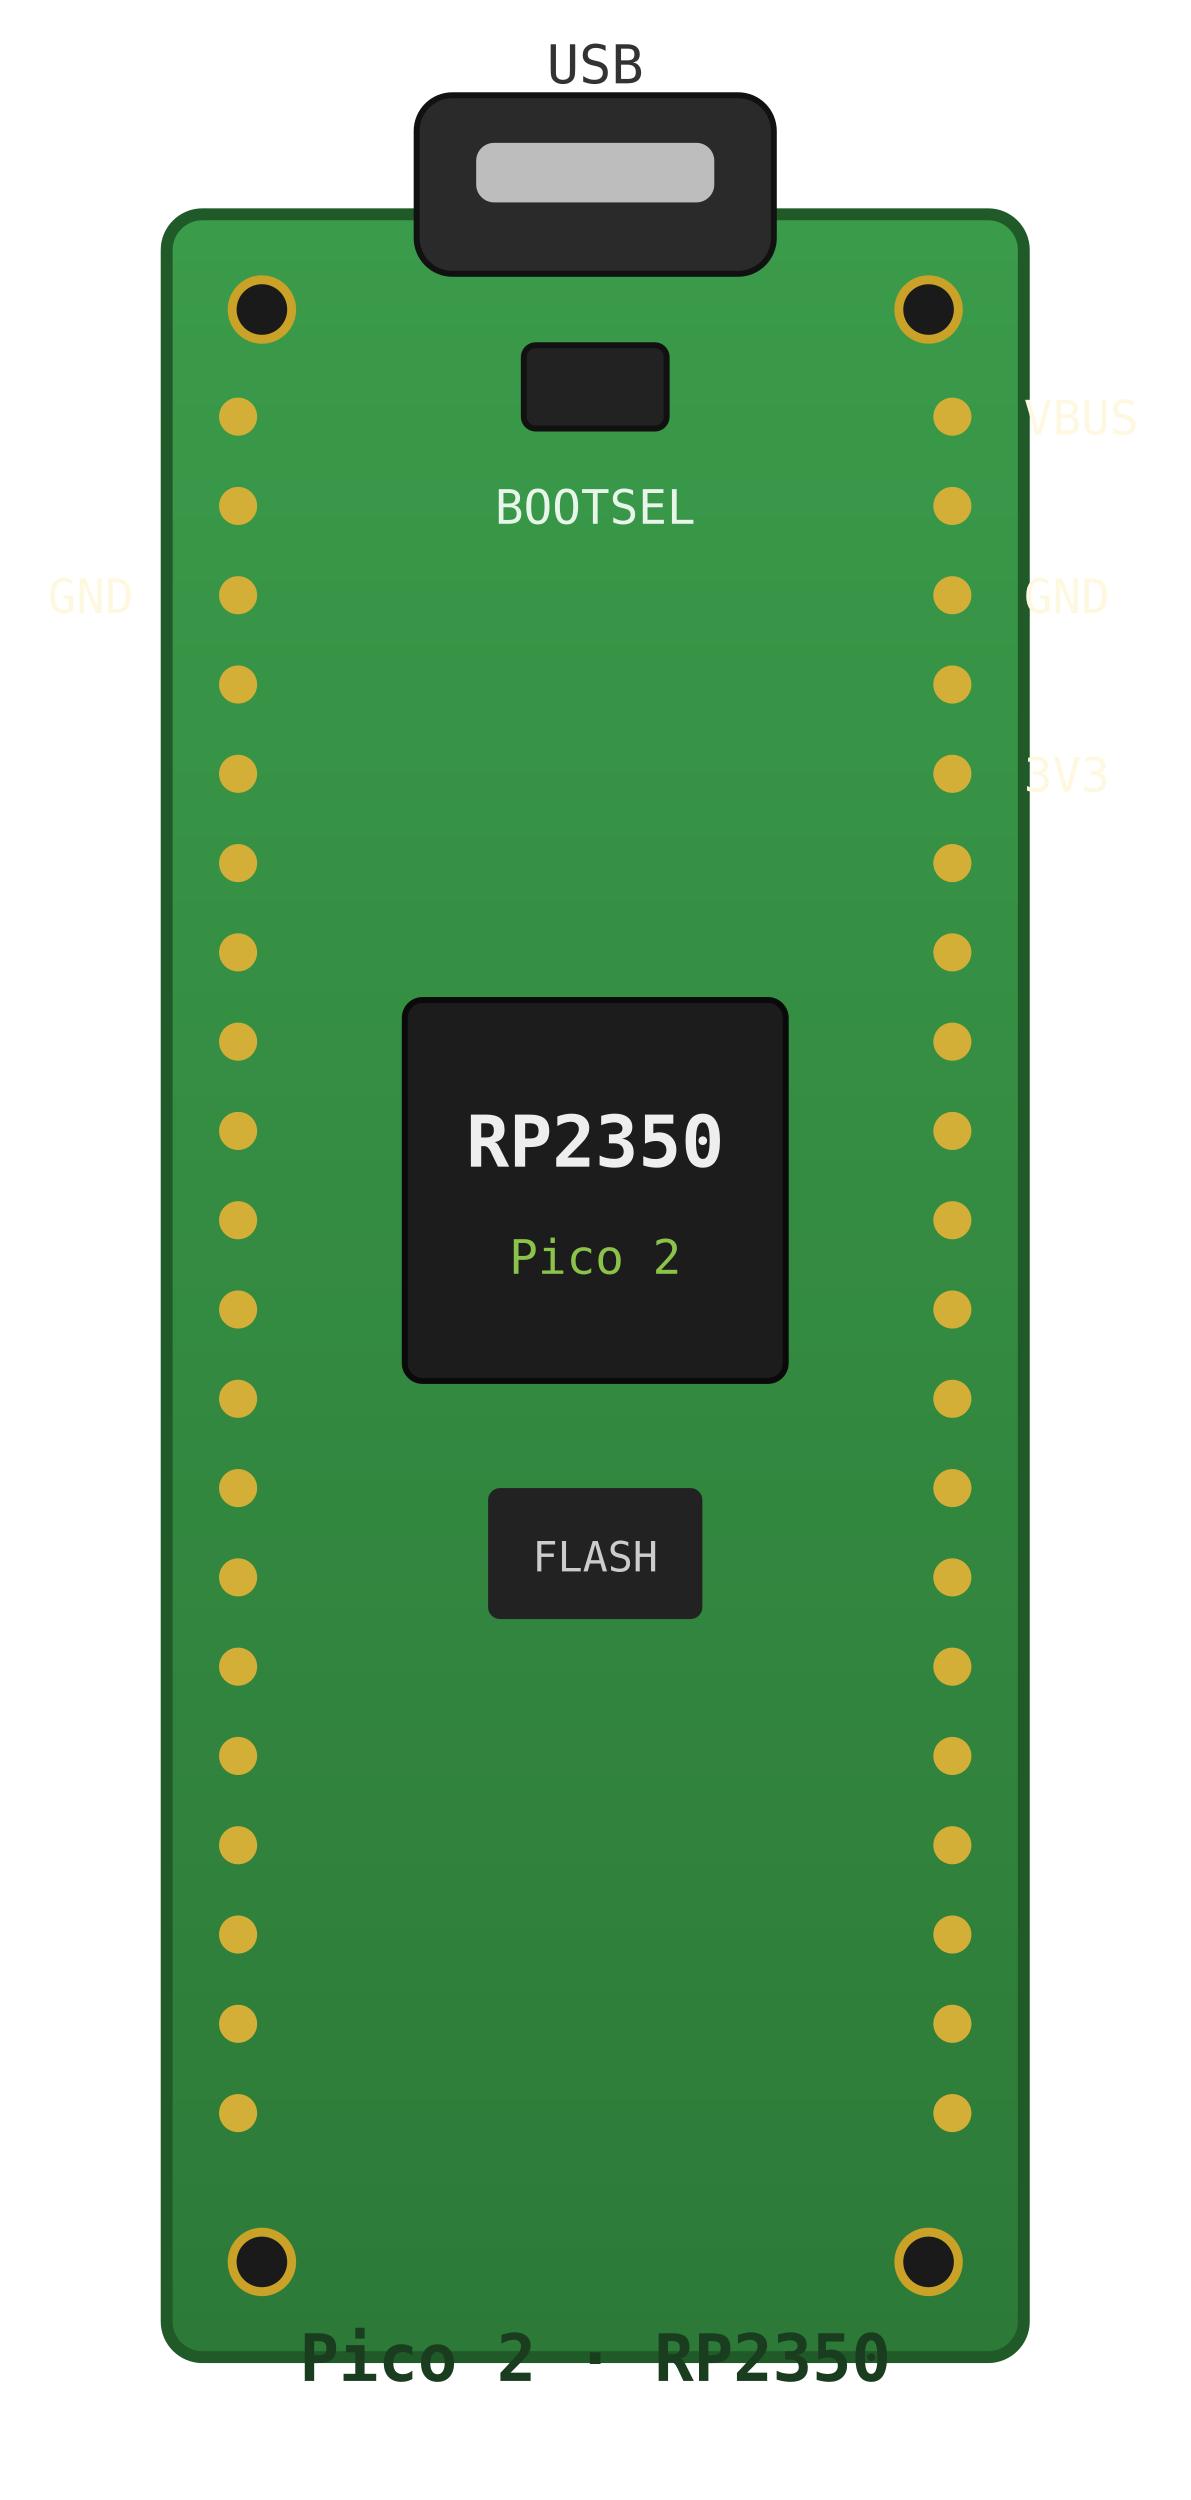
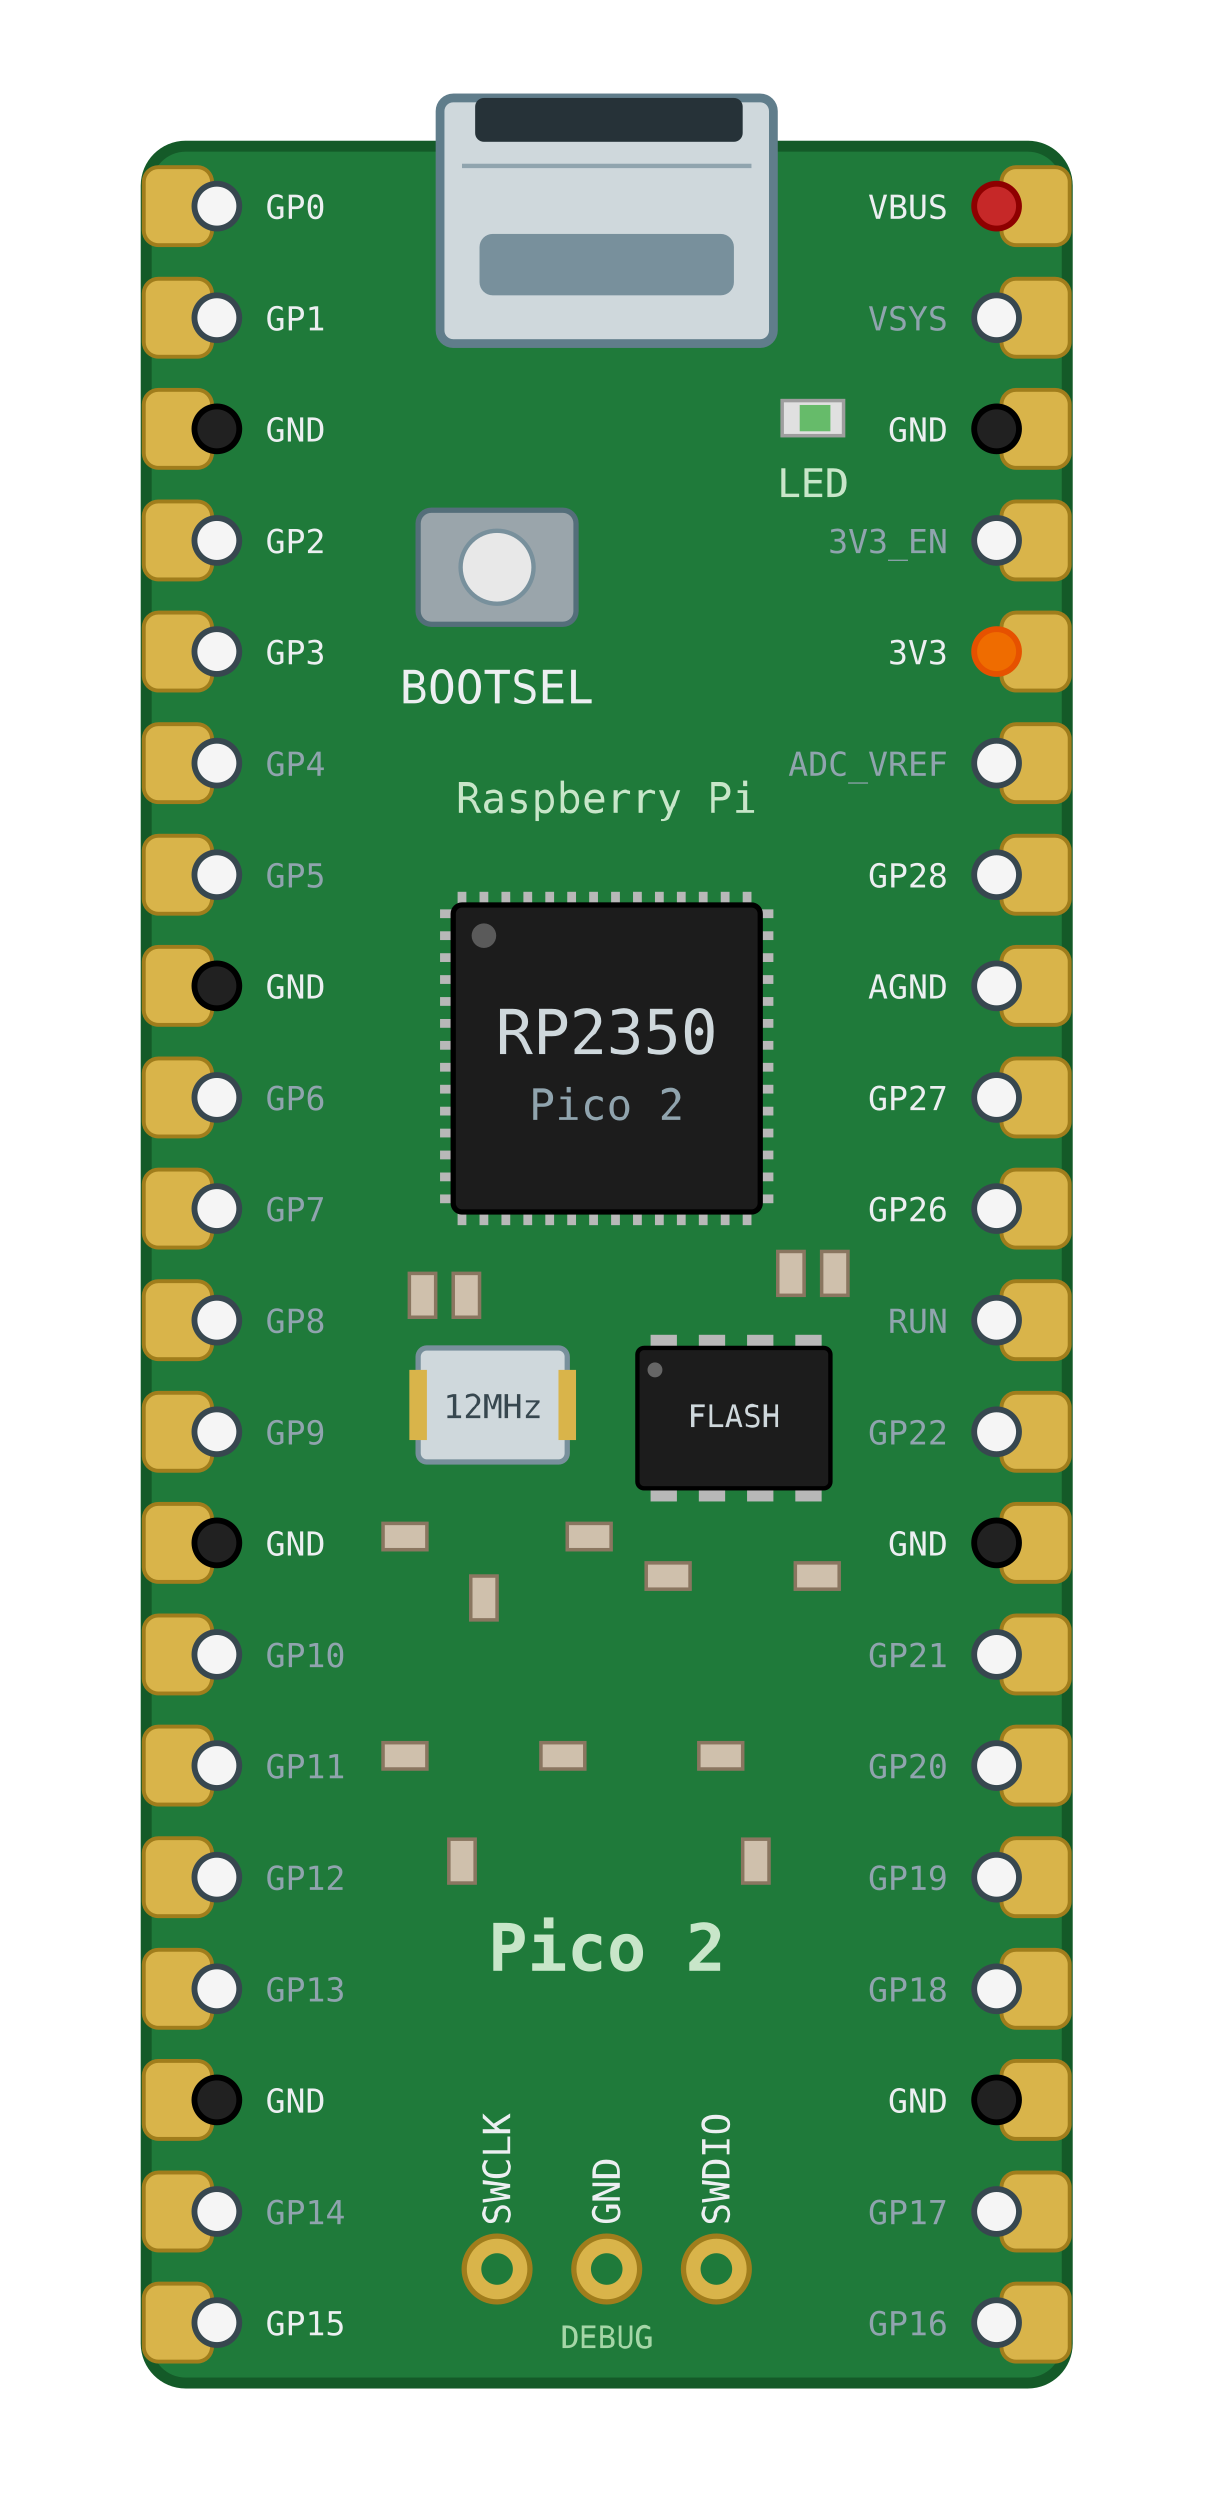
- <svg xmlns="http://www.w3.org/2000/svg" viewBox="0 0 200 420" width="200" height="420" role="img" aria-label="Raspberry Pi Pico 2 RP2350 top view">
+ <svg xmlns="http://www.w3.org/2000/svg" viewBox="0 0 249 513" width="249" height="513" role="img" aria-label="Raspberry Pi Pico 2 top view (original drawing, CC0)">
  <defs>
-     <linearGradient id="pcb" x1="0" y1="0" x2="0" y2="1">
-       <stop offset="0%" stop-color="#3a9b4a" />
-       <stop offset="100%" stop-color="#2d7a38" />
-     </linearGradient>
+     <style type="text/css">
+       .hole { fill: #f5f5f5; stroke: #37474f; stroke-width: 1.2; }
+       .gnd { fill: #212121; stroke: #000; }
+       .pwr { fill: #c62828; stroke: #8e0000; }
+       .v3 { fill: #ef6c00; stroke: #e65100; }
+       .usb { fill: #cfd8dc; stroke: #546e7a; stroke-width: 1.2; }
+       .metal { fill: #b0bec5; stroke: #607d8b; stroke-width: 1; }
+       .btn { fill: #eceff1; stroke: #607d8b; stroke-width: 1; }
+       .chip { fill: #1a1a1a; stroke: #000; stroke-width: 0.8; }
+       .smd { fill: #d7ccc8; stroke: #6d4c41; stroke-width: 0.5; }
+       .label { font-family: ui-monospace, SFMono-Regular, Menlo, monospace; font-size: 9px; fill: #eceff1; }
+       .pinlbl { font-family: ui-monospace, SFMono-Regular, Menlo, monospace; font-size: 8px; fill: #eceff1; }
+       .muted { fill: #90a4ae; }
+     </style>
  </defs>
-   <rect x="28" y="36" width="144" height="360" rx="6" fill="url(#pcb)" stroke="#1f5a28" stroke-width="2" />
-   <circle cx="44" cy="52" r="5" fill="#1a1a1a" stroke="#c9a227" stroke-width="1.5" />
-   <circle cx="156" cy="52" r="5" fill="#1a1a1a" stroke="#c9a227" stroke-width="1.5" />
-   <circle cx="44" cy="380" r="5" fill="#1a1a1a" stroke="#c9a227" stroke-width="1.5" />
-   <circle cx="156" cy="380" r="5" fill="#1a1a1a" stroke="#c9a227" stroke-width="1.5" />
-   <g id="usb">
-     <rect x="70" y="16" width="60" height="30" rx="6" fill="#2a2a2a" stroke="#111" stroke-width="1" />
-     <rect x="80" y="24" width="40" height="10" rx="3" fill="#bdbdbd" />
-     <text x="100" y="14" text-anchor="middle" font-family="ui-monospace, monospace" font-size="9" fill="#333">USB</text>
+   <g transform="translate(30 30) scale(9)">
+     <rect x="0" y="0" width="21" height="51" rx="0.9" fill="#1f7a3a" stroke="#145a28" stroke-width="0.25" />
+     <rect x="6.7" y="-1.1" width="7.6" height="5.6" rx="0.3" fill="#cfd8dc" stroke="#607d8b" stroke-width="0.2" />
+     <rect x="7.5" y="-1.1" width="6.1" height="1" rx="0.2" fill="#263238" />
+     <rect x="7.2" y="0.4" width="6.6" height="0.1" fill="#90a4ae" />
+     <rect x="7.6" y="2" width="5.8" height="1.4" rx="0.3" fill="#78909c" />
+     <rect x="6.2" y="8.3" width="3.6" height="2.6" rx="0.3" fill="#9aa5ab" stroke="#546e7a" stroke-width="0.12" />
+     <circle cx="8" cy="9.6" r="0.832" fill="#e8e8e8" stroke="#78909c" stroke-width="0.1" />
+     <text x="8" y="12.7" text-anchor="middle" style="font-family:ui-monospace, SFMono-Regular, Menlo, monospace;font-size:1.05px;fill:#eceff1;">BOOTSEL</text>
+     <rect x="14.5" y="5.8" width="1.4" height="0.8" fill="#e0e0e0" stroke="#9e9e9e" stroke-width="0.08" />
+     <rect x="14.9" y="5.9" width="0.7" height="0.6" fill="#66bb6a" />
+     <text x="15.2" y="8" text-anchor="middle" style="font-family:ui-monospace, SFMono-Regular, Menlo, monospace;font-size:0.9px;fill:#c8e6c9;">LED</text>
+     <rect x="7.1" y="17" width="0.2" height="0.4" fill="#b8b8b8" />
+     <rect x="7.1" y="24.2" width="0.2" height="0.4" fill="#b8b8b8" />
+     <rect x="6.7" y="17.4" width="0.4" height="0.2" fill="#b8b8b8" />
+     <rect x="13.9" y="17.4" width="0.4" height="0.2" fill="#b8b8b8" />
+     <rect x="7.6" y="17" width="0.2" height="0.4" fill="#b8b8b8" />
+     <rect x="7.6" y="24.2" width="0.2" height="0.4" fill="#b8b8b8" />
+     <rect x="6.7" y="17.9" width="0.4" height="0.2" fill="#b8b8b8" />
+     <rect x="13.9" y="17.9" width="0.4" height="0.2" fill="#b8b8b8" />
+     <rect x="8.1" y="17" width="0.2" height="0.4" fill="#b8b8b8" />
+     <rect x="8.1" y="24.2" width="0.2" height="0.4" fill="#b8b8b8" />
+     <rect x="6.7" y="18.4" width="0.4" height="0.2" fill="#b8b8b8" />
+     <rect x="13.9" y="18.4" width="0.4" height="0.2" fill="#b8b8b8" />
+     <rect x="8.6" y="17" width="0.2" height="0.4" fill="#b8b8b8" />
+     <rect x="8.6" y="24.2" width="0.2" height="0.4" fill="#b8b8b8" />
+     <rect x="6.7" y="18.9" width="0.4" height="0.2" fill="#b8b8b8" />
+     <rect x="13.9" y="18.9" width="0.4" height="0.2" fill="#b8b8b8" />
+     <rect x="9.1" y="17" width="0.2" height="0.4" fill="#b8b8b8" />
+     <rect x="9.1" y="24.2" width="0.2" height="0.4" fill="#b8b8b8" />
+     <rect x="6.7" y="19.4" width="0.4" height="0.2" fill="#b8b8b8" />
+     <rect x="13.9" y="19.4" width="0.4" height="0.2" fill="#b8b8b8" />
+     <rect x="9.6" y="17" width="0.2" height="0.4" fill="#b8b8b8" />
+     <rect x="9.6" y="24.2" width="0.2" height="0.4" fill="#b8b8b8" />
+     <rect x="6.7" y="19.9" width="0.4" height="0.2" fill="#b8b8b8" />
+     <rect x="13.9" y="19.9" width="0.4" height="0.2" fill="#b8b8b8" />
+     <rect x="10.1" y="17" width="0.2" height="0.4" fill="#b8b8b8" />
+     <rect x="10.1" y="24.2" width="0.2" height="0.4" fill="#b8b8b8" />
+     <rect x="6.7" y="20.4" width="0.4" height="0.2" fill="#b8b8b8" />
+     <rect x="13.9" y="20.4" width="0.4" height="0.2" fill="#b8b8b8" />
+     <rect x="10.6" y="17" width="0.2" height="0.4" fill="#b8b8b8" />
+     <rect x="10.6" y="24.2" width="0.2" height="0.4" fill="#b8b8b8" />
+     <rect x="6.7" y="20.9" width="0.4" height="0.2" fill="#b8b8b8" />
+     <rect x="13.9" y="20.9" width="0.4" height="0.2" fill="#b8b8b8" />
+     <rect x="11.1" y="17" width="0.2" height="0.4" fill="#b8b8b8" />
+     <rect x="11.1" y="24.2" width="0.2" height="0.4" fill="#b8b8b8" />
+     <rect x="6.7" y="21.4" width="0.4" height="0.2" fill="#b8b8b8" />
+     <rect x="13.9" y="21.4" width="0.4" height="0.2" fill="#b8b8b8" />
+     <rect x="11.6" y="17" width="0.2" height="0.4" fill="#b8b8b8" />
+     <rect x="11.6" y="24.2" width="0.2" height="0.4" fill="#b8b8b8" />
+     <rect x="6.7" y="21.9" width="0.4" height="0.2" fill="#b8b8b8" />
+     <rect x="13.9" y="21.9" width="0.4" height="0.2" fill="#b8b8b8" />
+     <rect x="12.1" y="17" width="0.2" height="0.4" fill="#b8b8b8" />
+     <rect x="12.1" y="24.2" width="0.2" height="0.4" fill="#b8b8b8" />
+     <rect x="6.7" y="22.4" width="0.4" height="0.2" fill="#b8b8b8" />
+     <rect x="13.9" y="22.4" width="0.4" height="0.2" fill="#b8b8b8" />
+     <rect x="12.6" y="17" width="0.2" height="0.4" fill="#b8b8b8" />
+     <rect x="12.6" y="24.2" width="0.2" height="0.4" fill="#b8b8b8" />
+     <rect x="6.7" y="22.9" width="0.4" height="0.2" fill="#b8b8b8" />
+     <rect x="13.9" y="22.9" width="0.4" height="0.2" fill="#b8b8b8" />
+     <rect x="13.1" y="17" width="0.2" height="0.4" fill="#b8b8b8" />
+     <rect x="13.1" y="24.2" width="0.2" height="0.4" fill="#b8b8b8" />
+     <rect x="6.7" y="23.4" width="0.4" height="0.2" fill="#b8b8b8" />
+     <rect x="13.9" y="23.4" width="0.4" height="0.2" fill="#b8b8b8" />
+     <rect x="13.6" y="17" width="0.2" height="0.4" fill="#b8b8b8" />
+     <rect x="13.6" y="24.2" width="0.2" height="0.4" fill="#b8b8b8" />
+     <rect x="6.7" y="23.9" width="0.4" height="0.2" fill="#b8b8b8" />
+     <rect x="13.9" y="23.9" width="0.4" height="0.2" fill="#b8b8b8" />
+     <rect x="7" y="17.3" width="7" height="7" rx="0.2" fill="#1c1c1c" stroke="#000" stroke-width="0.12" />
+     <circle cx="7.7" cy="18" r="0.28" fill="#5a5a5a" />
+     <text x="10.5" y="20.7" text-anchor="middle" style="font-family:ui-monospace, SFMono-Regular, Menlo, monospace;font-size:1.4px;fill:#cfd8dc;">RP2350</text>
+     <text x="10.5" y="22.2" text-anchor="middle" style="font-family:ui-monospace, SFMono-Regular, Menlo, monospace;font-size:0.98px;fill:#90a4ae;">Pico 2</text>
+     <rect x="6.2" y="27.4" width="3.4" height="2.6" rx="0.2" fill="#cfd8dc" stroke="#78909c" stroke-width="0.12" />
+     <rect x="6" y="27.9" width="0.4" height="1.6" fill="#d9b44a" />
+     <rect x="9.4" y="27.9" width="0.4" height="1.6" fill="#d9b44a" />
+     <text x="7.9" y="29" text-anchor="middle" style="font-family:ui-monospace, SFMono-Regular, Menlo, monospace;font-size:0.75px;fill:#37474f;">12MHz</text>
+     <rect x="11.5" y="27.1" width="0.6" height="0.4" fill="#b8b8b8" />
+     <rect x="11.5" y="30.5" width="0.6" height="0.4" fill="#b8b8b8" />
+     <rect x="12.6" y="27.1" width="0.6" height="0.4" fill="#b8b8b8" />
+     <rect x="12.6" y="30.5" width="0.6" height="0.4" fill="#b8b8b8" />
+     <rect x="13.7" y="27.1" width="0.6" height="0.4" fill="#b8b8b8" />
+     <rect x="13.7" y="30.5" width="0.6" height="0.4" fill="#b8b8b8" />
+     <rect x="14.8" y="27.1" width="0.6" height="0.4" fill="#b8b8b8" />
+     <rect x="14.8" y="30.5" width="0.6" height="0.4" fill="#b8b8b8" />
+     <rect x="11.2" y="27.4" width="4.4" height="3.2" rx="0.15" fill="#1c1c1c" stroke="#000" stroke-width="0.1" />
+     <circle cx="11.6" cy="27.9" r="0.17" fill="#666" />
+     <text x="13.4" y="29.2" text-anchor="middle" style="font-family:ui-monospace, SFMono-Regular, Menlo, monospace;font-size:0.7px;fill:#cfd8dc;">FLASH</text>
+     <rect x="6" y="25.7" width="0.6" height="1" fill="#cfc0ac" stroke="#8a7660" stroke-width="0.08" />
+     <rect x="7" y="25.7" width="0.6" height="1" fill="#cfc0ac" stroke="#8a7660" stroke-width="0.08" />
+     <rect x="14.4" y="25.2" width="0.6" height="1" fill="#cfc0ac" stroke="#8a7660" stroke-width="0.08" />
+     <rect x="15.4" y="25.2" width="0.6" height="1" fill="#cfc0ac" stroke="#8a7660" stroke-width="0.08" />
+     <rect x="5.4" y="31.4" width="1" height="0.6" fill="#cfc0ac" stroke="#8a7660" stroke-width="0.08" />
+     <rect x="9.6" y="31.4" width="1" height="0.6" fill="#cfc0ac" stroke="#8a7660" stroke-width="0.08" />
+     <rect x="11.4" y="32.3" width="1" height="0.6" fill="#cfc0ac" stroke="#8a7660" stroke-width="0.08" />
+     <rect x="14.8" y="32.3" width="1" height="0.6" fill="#cfc0ac" stroke="#8a7660" stroke-width="0.08" />
+     <rect x="7.4" y="32.6" width="0.6" height="1" fill="#cfc0ac" stroke="#8a7660" stroke-width="0.08" />
+     <text x="10.5" y="15.2" text-anchor="middle" style="font-family:ui-monospace, SFMono-Regular, Menlo, monospace;font-size:0.95px;fill:#c8e6c9;">Raspberry Pi</text>
+     <rect x="5.4" y="36.4" width="1" height="0.6" fill="#cfc0ac" stroke="#8a7660" stroke-width="0.08" />
+     <rect x="9" y="36.4" width="1" height="0.6" fill="#cfc0ac" stroke="#8a7660" stroke-width="0.08" />
+     <rect x="12.6" y="36.4" width="1" height="0.6" fill="#cfc0ac" stroke="#8a7660" stroke-width="0.08" />
+     <rect x="6.9" y="38.6" width="0.6" height="1" fill="#cfc0ac" stroke="#8a7660" stroke-width="0.08" />
+     <rect x="13.6" y="38.6" width="0.6" height="1" fill="#cfc0ac" stroke="#8a7660" stroke-width="0.08" />
+     <text x="10.5" y="41.6" text-anchor="middle" style="font-family:ui-monospace, SFMono-Regular, Menlo, monospace;font-size:1.5px;fill:#c8e6c9;font-weight:bold;">Pico 2</text>
+     <circle cx="8" cy="48.4" r="0.75" fill="#d9b44a" stroke="#a07d1c" stroke-width="0.12" />
+     <circle cx="8" cy="48.4" r="0.36" fill="#1f7a3a" />
+     <text x="8.3" y="47.4" text-anchor="start" transform="rotate(-90 8.3 47.4)" style="font-family:ui-monospace, SFMono-Regular, Menlo, monospace;font-size:0.85px;fill:#eceff1;">SWCLK</text>
+     <circle cx="10.5" cy="48.4" r="0.75" fill="#d9b44a" stroke="#a07d1c" stroke-width="0.12" />
+     <circle cx="10.5" cy="48.4" r="0.36" fill="#1f7a3a" />
+     <text x="10.8" y="47.4" text-anchor="start" transform="rotate(-90 10.8 47.4)" style="font-family:ui-monospace, SFMono-Regular, Menlo, monospace;font-size:0.85px;fill:#eceff1;">GND</text>
+     <circle cx="13" cy="48.4" r="0.75" fill="#d9b44a" stroke="#a07d1c" stroke-width="0.12" />
+     <circle cx="13" cy="48.4" r="0.36" fill="#1f7a3a" />
+     <text x="13.3" y="47.4" text-anchor="start" transform="rotate(-90 13.3 47.4)" style="font-family:ui-monospace, SFMono-Regular, Menlo, monospace;font-size:0.85px;fill:#eceff1;">SWDIO</text>
+     <text x="10.5" y="50.2" text-anchor="middle" style="font-family:ui-monospace, SFMono-Regular, Menlo, monospace;font-size:0.7px;fill:#a5d6a7;">DEBUG</text>
  </g>
-   <rect x="88" y="58" width="24" height="14" rx="2" fill="#222" stroke="#111" />
-   <text x="100" y="88" text-anchor="middle" font-family="ui-monospace, monospace" font-size="8" fill="#e8f5e9">BOOTSEL</text>
-   <g id="mcu">
-     <rect x="68" y="168" width="64" height="64" rx="3" fill="#1c1c1c" stroke="#0a0a0a" />
-     <text x="100" y="196" text-anchor="middle" font-family="ui-monospace, monospace" font-size="12" fill="#eee" font-weight="700">RP2350</text>
-     <text x="100" y="214" text-anchor="middle" font-family="ui-monospace, monospace" font-size="8" fill="#8bc34a">Pico 2</text>
-   </g>
-   <rect x="82" y="250" width="36" height="22" rx="2" fill="#222" />
-   <text x="100" y="264" text-anchor="middle" font-family="ui-monospace, monospace" font-size="7" fill="#ccc">FLASH</text>
-   <g id="header-left" fill="#d4af37">
-     <circle cx="40" cy="70" r="3.2" />
-     <circle cx="40" cy="85" r="3.2" />
-     <circle cx="40" cy="100" r="3.2" data-pin="GND" />
-     <circle cx="40" cy="115" r="3.2" />
-     <circle cx="40" cy="130" r="3.2" />
-     <circle cx="40" cy="145" r="3.2" />
-     <circle cx="40" cy="160" r="3.2" />
-     <circle cx="40" cy="175" r="3.2" data-pin="GND" />
-     <circle cx="40" cy="190" r="3.2" />
-     <circle cx="40" cy="205" r="3.2" />
-     <circle cx="40" cy="220" r="3.2" />
-     <circle cx="40" cy="235" r="3.2" />
-     <circle cx="40" cy="250" r="3.2" data-pin="GND" />
-     <circle cx="40" cy="265" r="3.2" />
-     <circle cx="40" cy="280" r="3.2" />
-     <circle cx="40" cy="295" r="3.2" />
-     <circle cx="40" cy="310" r="3.2" />
-     <circle cx="40" cy="325" r="3.2" data-pin="GND" />
-     <circle cx="40" cy="340" r="3.2" />
-     <circle cx="40" cy="355" r="3.2" />
-   </g>
-   <g id="header-right" fill="#d4af37">
-     <circle cx="160" cy="70" r="3.2" data-pin="VBUS" id="pin-vbus" />
-     <circle cx="160" cy="85" r="3.2" data-pin="VSYS" />
-     <circle cx="160" cy="100" r="3.2" data-pin="GND" id="pin-gnd-r" />
-     <circle cx="160" cy="115" r="3.2" />
-     <circle cx="160" cy="130" r="3.2" data-pin="3V3" id="pin-3v3" />
-     <circle cx="160" cy="145" r="3.2" />
-     <circle cx="160" cy="160" r="3.2" />
-     <circle cx="160" cy="175" r="3.2" data-pin="GND" />
-     <circle cx="160" cy="190" r="3.2" />
-     <circle cx="160" cy="205" r="3.2" />
-     <circle cx="160" cy="220" r="3.2" />
-     <circle cx="160" cy="235" r="3.2" />
-     <circle cx="160" cy="250" r="3.2" data-pin="GND" />
-     <circle cx="160" cy="265" r="3.2" />
-     <circle cx="160" cy="280" r="3.2" />
-     <circle cx="160" cy="295" r="3.2" />
-     <circle cx="160" cy="310" r="3.2" />
-     <circle cx="160" cy="325" r="3.2" data-pin="GND" />
-     <circle cx="160" cy="340" r="3.2" />
-     <circle cx="160" cy="355" r="3.2" />
-   </g>
-   <g id="power-labels" font-family="ui-monospace, monospace" font-size="8" fill="#fff8e1">
-     <text x="172" y="73" data-pin-label="VBUS">VBUS</text>
-     <text x="172" y="103" data-pin-label="GND">GND</text>
-     <text x="172" y="133" data-pin-label="3V3">3V3</text>
-     <text x="8" y="103" data-pin-label="GND">GND</text>
-   </g>
-   <text x="100" y="400" text-anchor="middle" font-family="ui-monospace, monospace" font-size="11" fill="#1a3d20" font-weight="700">Pico 2 · RP2350</text>
+   <rect x="29.5" y="34.3" width="14" height="16" rx="3" fill="#d9b44a" stroke="#a07d1c" stroke-width="0.8" />
+   <circle class="hole" cx="44.5" cy="42.3" r="4.6" />
+   <text class="pinlbl" x="54.5" y="44.9" text-anchor="start" style="font-size:6.8px">GP0</text>
+   <rect x="29.5" y="57.2" width="14" height="16" rx="3" fill="#d9b44a" stroke="#a07d1c" stroke-width="0.8" />
+   <circle class="hole" cx="44.5" cy="65.2" r="4.6" />
+   <text class="pinlbl" x="54.5" y="67.8" text-anchor="start" style="font-size:6.8px">GP1</text>
+   <rect x="29.5" y="80" width="14" height="16" rx="3" fill="#d9b44a" stroke="#a07d1c" stroke-width="0.8" />
+   <circle class="hole gnd" cx="44.5" cy="88" r="4.6" />
+   <text class="pinlbl" x="54.5" y="90.6" text-anchor="start" style="font-size:6.8px">GND</text>
+   <rect x="29.5" y="102.9" width="14" height="16" rx="3" fill="#d9b44a" stroke="#a07d1c" stroke-width="0.8" />
+   <circle class="hole" cx="44.5" cy="110.9" r="4.6" />
+   <text class="pinlbl" x="54.5" y="113.5" text-anchor="start" style="font-size:6.8px">GP2</text>
+   <rect x="29.5" y="125.7" width="14" height="16" rx="3" fill="#d9b44a" stroke="#a07d1c" stroke-width="0.8" />
+   <circle class="hole" cx="44.5" cy="133.7" r="4.6" />
+   <text class="pinlbl" x="54.5" y="136.3" text-anchor="start" style="font-size:6.8px">GP3</text>
+   <rect x="29.5" y="148.6" width="14" height="16" rx="3" fill="#d9b44a" stroke="#a07d1c" stroke-width="0.8" />
+   <circle class="hole" cx="44.5" cy="156.6" r="4.6" />
+   <text class="pinlbl muted" x="54.5" y="159.2" text-anchor="start" style="font-size:6.8px">GP4</text>
+   <rect x="29.5" y="171.5" width="14" height="16" rx="3" fill="#d9b44a" stroke="#a07d1c" stroke-width="0.8" />
+   <circle class="hole" cx="44.5" cy="179.5" r="4.6" />
+   <text class="pinlbl muted" x="54.5" y="182.1" text-anchor="start" style="font-size:6.8px">GP5</text>
+   <rect x="29.5" y="194.3" width="14" height="16" rx="3" fill="#d9b44a" stroke="#a07d1c" stroke-width="0.8" />
+   <circle class="hole gnd" cx="44.5" cy="202.3" r="4.6" />
+   <text class="pinlbl" x="54.5" y="204.9" text-anchor="start" style="font-size:6.8px">GND</text>
+   <rect x="29.5" y="217.2" width="14" height="16" rx="3" fill="#d9b44a" stroke="#a07d1c" stroke-width="0.8" />
+   <circle class="hole" cx="44.5" cy="225.2" r="4.6" />
+   <text class="pinlbl muted" x="54.5" y="227.8" text-anchor="start" style="font-size:6.8px">GP6</text>
+   <rect x="29.5" y="240" width="14" height="16" rx="3" fill="#d9b44a" stroke="#a07d1c" stroke-width="0.8" />
+   <circle class="hole" cx="44.5" cy="248" r="4.6" />
+   <text class="pinlbl muted" x="54.5" y="250.6" text-anchor="start" style="font-size:6.8px">GP7</text>
+   <rect x="29.5" y="262.9" width="14" height="16" rx="3" fill="#d9b44a" stroke="#a07d1c" stroke-width="0.8" />
+   <circle class="hole" cx="44.5" cy="270.9" r="4.6" />
+   <text class="pinlbl muted" x="54.5" y="273.5" text-anchor="start" style="font-size:6.8px">GP8</text>
+   <rect x="29.5" y="285.8" width="14" height="16" rx="3" fill="#d9b44a" stroke="#a07d1c" stroke-width="0.8" />
+   <circle class="hole" cx="44.5" cy="293.8" r="4.6" />
+   <text class="pinlbl muted" x="54.5" y="296.4" text-anchor="start" style="font-size:6.8px">GP9</text>
+   <rect x="29.5" y="308.6" width="14" height="16" rx="3" fill="#d9b44a" stroke="#a07d1c" stroke-width="0.8" />
+   <circle class="hole gnd" cx="44.5" cy="316.6" r="4.6" />
+   <text class="pinlbl" x="54.5" y="319.2" text-anchor="start" style="font-size:6.8px">GND</text>
+   <rect x="29.5" y="331.5" width="14" height="16" rx="3" fill="#d9b44a" stroke="#a07d1c" stroke-width="0.8" />
+   <circle class="hole" cx="44.5" cy="339.5" r="4.6" />
+   <text class="pinlbl muted" x="54.5" y="342.1" text-anchor="start" style="font-size:6.8px">GP10</text>
+   <rect x="29.5" y="354.3" width="14" height="16" rx="3" fill="#d9b44a" stroke="#a07d1c" stroke-width="0.8" />
+   <circle class="hole" cx="44.5" cy="362.3" r="4.6" />
+   <text class="pinlbl muted" x="54.5" y="364.9" text-anchor="start" style="font-size:6.8px">GP11</text>
+   <rect x="29.5" y="377.2" width="14" height="16" rx="3" fill="#d9b44a" stroke="#a07d1c" stroke-width="0.8" />
+   <circle class="hole" cx="44.5" cy="385.2" r="4.6" />
+   <text class="pinlbl muted" x="54.5" y="387.8" text-anchor="start" style="font-size:6.8px">GP12</text>
+   <rect x="29.5" y="400.1" width="14" height="16" rx="3" fill="#d9b44a" stroke="#a07d1c" stroke-width="0.8" />
+   <circle class="hole" cx="44.5" cy="408.1" r="4.6" />
+   <text class="pinlbl muted" x="54.5" y="410.7" text-anchor="start" style="font-size:6.8px">GP13</text>
+   <rect x="29.5" y="422.9" width="14" height="16" rx="3" fill="#d9b44a" stroke="#a07d1c" stroke-width="0.8" />
+   <circle class="hole gnd" cx="44.5" cy="430.9" r="4.6" />
+   <text class="pinlbl" x="54.5" y="433.5" text-anchor="start" style="font-size:6.8px">GND</text>
+   <rect x="29.5" y="445.8" width="14" height="16" rx="3" fill="#d9b44a" stroke="#a07d1c" stroke-width="0.8" />
+   <circle class="hole" cx="44.5" cy="453.8" r="4.6" />
+   <text class="pinlbl muted" x="54.5" y="456.4" text-anchor="start" style="font-size:6.8px">GP14</text>
+   <rect x="29.5" y="468.6" width="14" height="16" rx="3" fill="#d9b44a" stroke="#a07d1c" stroke-width="0.8" />
+   <circle class="hole" cx="44.5" cy="476.6" r="4.6" />
+   <text class="pinlbl" x="54.5" y="479.2" text-anchor="start" style="font-size:6.8px">GP15</text>
+   <rect x="205.5" y="34.3" width="14" height="16" rx="3" fill="#d9b44a" stroke="#a07d1c" stroke-width="0.8" />
+   <circle class="hole pwr" cx="204.5" cy="42.3" r="4.6" />
+   <text class="pinlbl" x="194.5" y="44.9" text-anchor="end" style="font-size:6.8px">VBUS</text>
+   <rect x="205.5" y="57.2" width="14" height="16" rx="3" fill="#d9b44a" stroke="#a07d1c" stroke-width="0.8" />
+   <circle class="hole" cx="204.5" cy="65.2" r="4.6" />
+   <text class="pinlbl muted" x="194.5" y="67.8" text-anchor="end" style="font-size:6.8px">VSYS</text>
+   <rect x="205.5" y="80" width="14" height="16" rx="3" fill="#d9b44a" stroke="#a07d1c" stroke-width="0.8" />
+   <circle class="hole gnd" cx="204.5" cy="88" r="4.6" />
+   <text class="pinlbl" x="194.5" y="90.6" text-anchor="end" style="font-size:6.8px">GND</text>
+   <rect x="205.5" y="102.9" width="14" height="16" rx="3" fill="#d9b44a" stroke="#a07d1c" stroke-width="0.8" />
+   <circle class="hole" cx="204.5" cy="110.9" r="4.6" />
+   <text class="pinlbl muted" x="194.5" y="113.5" text-anchor="end" style="font-size:6.8px">3V3_EN</text>
+   <rect x="205.5" y="125.7" width="14" height="16" rx="3" fill="#d9b44a" stroke="#a07d1c" stroke-width="0.8" />
+   <circle class="hole v3" cx="204.5" cy="133.7" r="4.6" />
+   <text class="pinlbl" x="194.5" y="136.3" text-anchor="end" style="font-size:6.8px">3V3</text>
+   <rect x="205.5" y="148.6" width="14" height="16" rx="3" fill="#d9b44a" stroke="#a07d1c" stroke-width="0.8" />
+   <circle class="hole" cx="204.5" cy="156.6" r="4.6" />
+   <text class="pinlbl muted" x="194.5" y="159.2" text-anchor="end" style="font-size:6.8px">ADC_VREF</text>
+   <rect x="205.5" y="171.5" width="14" height="16" rx="3" fill="#d9b44a" stroke="#a07d1c" stroke-width="0.8" />
+   <circle class="hole" cx="204.5" cy="179.5" r="4.6" />
+   <text class="pinlbl" x="194.5" y="182.1" text-anchor="end" style="font-size:6.8px">GP28</text>
+   <rect x="205.5" y="194.3" width="14" height="16" rx="3" fill="#d9b44a" stroke="#a07d1c" stroke-width="0.8" />
+   <circle class="hole" cx="204.5" cy="202.3" r="4.6" />
+   <text class="pinlbl" x="194.5" y="204.9" text-anchor="end" style="font-size:6.8px">AGND</text>
+   <rect x="205.5" y="217.2" width="14" height="16" rx="3" fill="#d9b44a" stroke="#a07d1c" stroke-width="0.8" />
+   <circle class="hole" cx="204.5" cy="225.2" r="4.6" />
+   <text class="pinlbl" x="194.5" y="227.8" text-anchor="end" style="font-size:6.8px">GP27</text>
+   <rect x="205.5" y="240" width="14" height="16" rx="3" fill="#d9b44a" stroke="#a07d1c" stroke-width="0.8" />
+   <circle class="hole" cx="204.5" cy="248" r="4.6" />
+   <text class="pinlbl" x="194.5" y="250.6" text-anchor="end" style="font-size:6.8px">GP26</text>
+   <rect x="205.5" y="262.9" width="14" height="16" rx="3" fill="#d9b44a" stroke="#a07d1c" stroke-width="0.8" />
+   <circle class="hole" cx="204.5" cy="270.9" r="4.6" />
+   <text class="pinlbl muted" x="194.5" y="273.5" text-anchor="end" style="font-size:6.8px">RUN</text>
+   <rect x="205.5" y="285.8" width="14" height="16" rx="3" fill="#d9b44a" stroke="#a07d1c" stroke-width="0.8" />
+   <circle class="hole" cx="204.5" cy="293.8" r="4.6" />
+   <text class="pinlbl muted" x="194.5" y="296.4" text-anchor="end" style="font-size:6.8px">GP22</text>
+   <rect x="205.5" y="308.6" width="14" height="16" rx="3" fill="#d9b44a" stroke="#a07d1c" stroke-width="0.8" />
+   <circle class="hole gnd" cx="204.5" cy="316.6" r="4.6" />
+   <text class="pinlbl" x="194.5" y="319.2" text-anchor="end" style="font-size:6.8px">GND</text>
+   <rect x="205.5" y="331.5" width="14" height="16" rx="3" fill="#d9b44a" stroke="#a07d1c" stroke-width="0.8" />
+   <circle class="hole" cx="204.5" cy="339.5" r="4.6" />
+   <text class="pinlbl muted" x="194.5" y="342.1" text-anchor="end" style="font-size:6.8px">GP21</text>
+   <rect x="205.5" y="354.3" width="14" height="16" rx="3" fill="#d9b44a" stroke="#a07d1c" stroke-width="0.8" />
+   <circle class="hole" cx="204.5" cy="362.3" r="4.6" />
+   <text class="pinlbl muted" x="194.5" y="364.9" text-anchor="end" style="font-size:6.8px">GP20</text>
+   <rect x="205.5" y="377.2" width="14" height="16" rx="3" fill="#d9b44a" stroke="#a07d1c" stroke-width="0.8" />
+   <circle class="hole" cx="204.5" cy="385.2" r="4.6" />
+   <text class="pinlbl muted" x="194.5" y="387.8" text-anchor="end" style="font-size:6.8px">GP19</text>
+   <rect x="205.5" y="400.1" width="14" height="16" rx="3" fill="#d9b44a" stroke="#a07d1c" stroke-width="0.8" />
+   <circle class="hole" cx="204.5" cy="408.1" r="4.6" />
+   <text class="pinlbl muted" x="194.5" y="410.7" text-anchor="end" style="font-size:6.8px">GP18</text>
+   <rect x="205.5" y="422.9" width="14" height="16" rx="3" fill="#d9b44a" stroke="#a07d1c" stroke-width="0.8" />
+   <circle class="hole gnd" cx="204.5" cy="430.9" r="4.6" />
+   <text class="pinlbl" x="194.5" y="433.5" text-anchor="end" style="font-size:6.8px">GND</text>
+   <rect x="205.5" y="445.8" width="14" height="16" rx="3" fill="#d9b44a" stroke="#a07d1c" stroke-width="0.8" />
+   <circle class="hole" cx="204.5" cy="453.8" r="4.6" />
+   <text class="pinlbl muted" x="194.5" y="456.4" text-anchor="end" style="font-size:6.8px">GP17</text>
+   <rect x="205.5" y="468.6" width="14" height="16" rx="3" fill="#d9b44a" stroke="#a07d1c" stroke-width="0.8" />
+   <circle class="hole" cx="204.5" cy="476.6" r="4.6" />
+   <text class="pinlbl muted" x="194.5" y="479.2" text-anchor="end" style="font-size:6.8px">GP16</text>
</svg>
